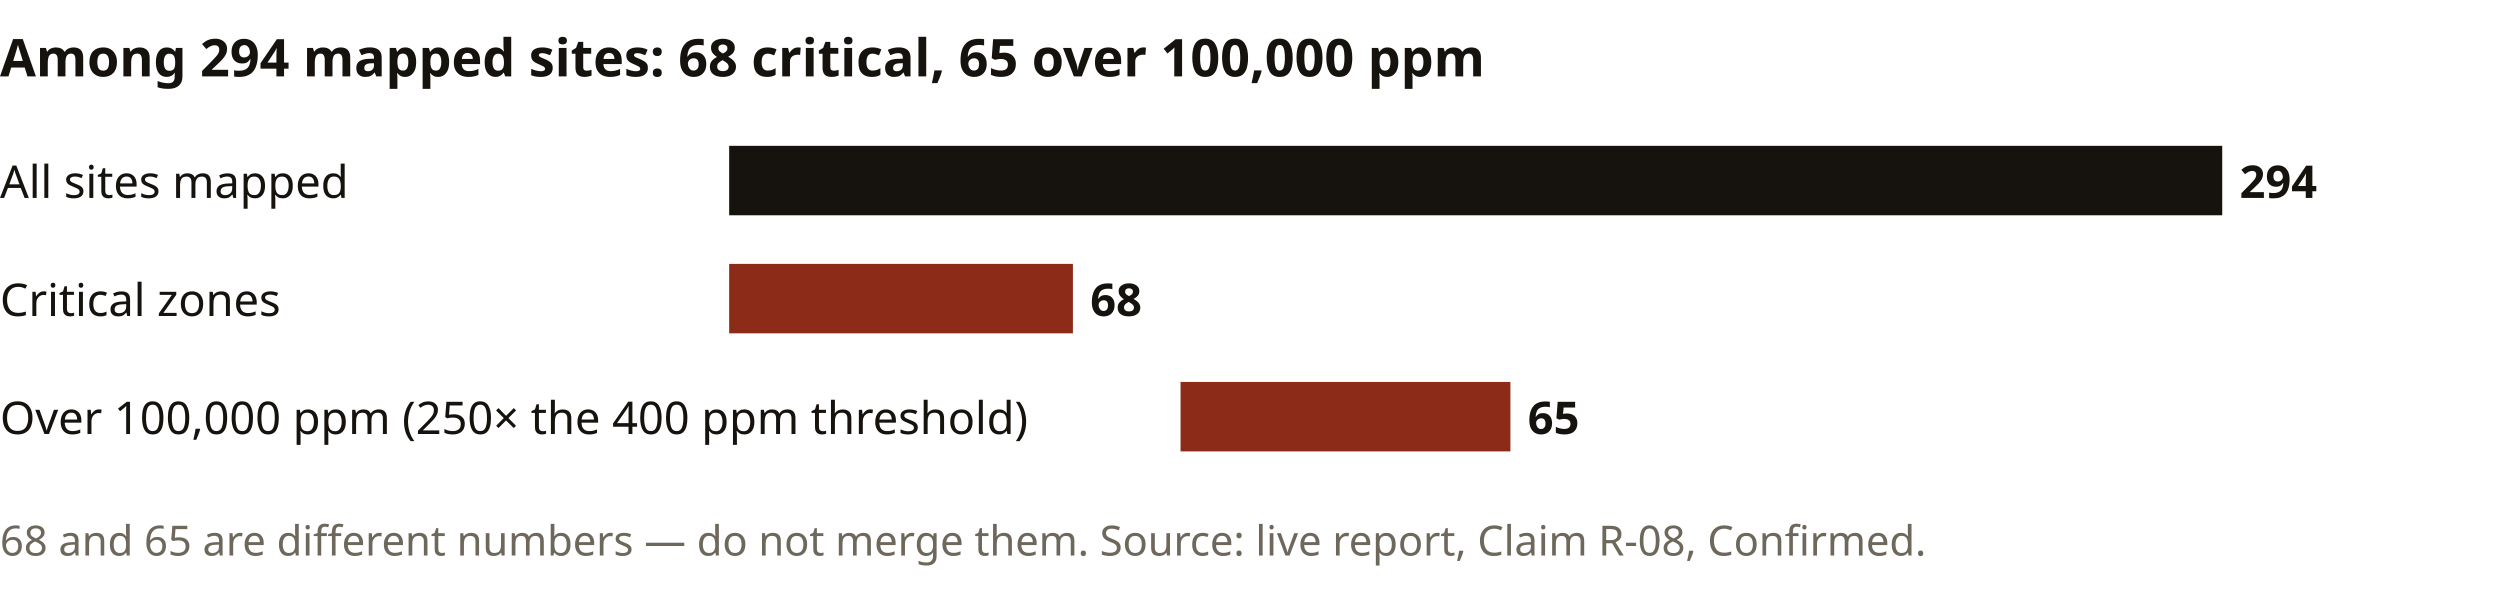
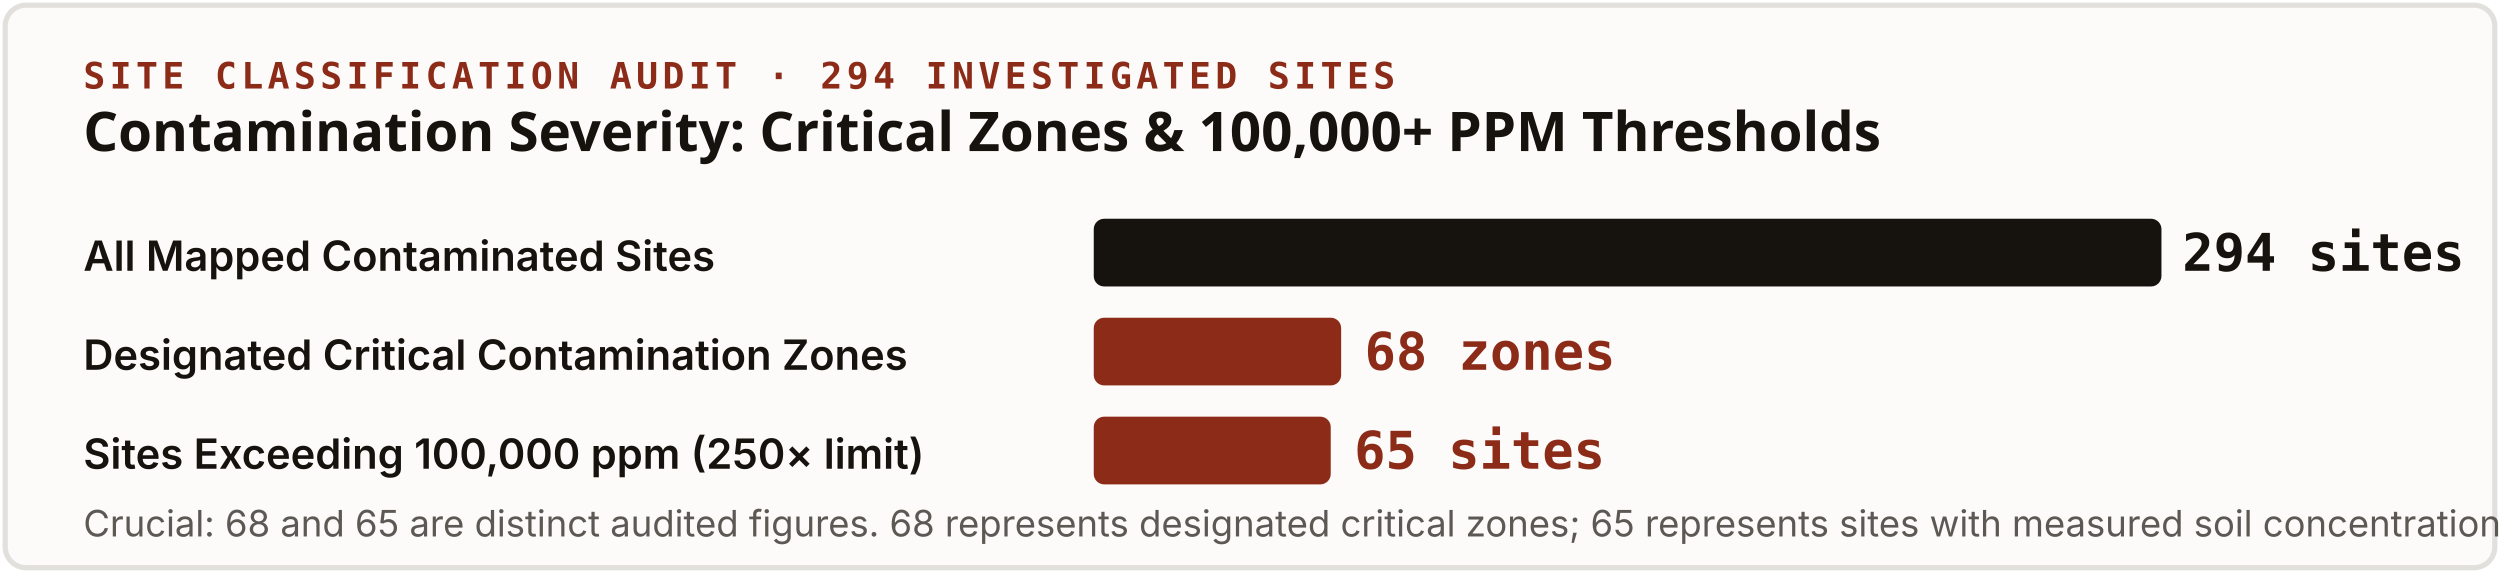
- <svg xmlns="http://www.w3.org/2000/svg" viewBox="0 0 720 170" role="img" aria-label="Bar chart: 294 sites mapped, 68 critical zones, 65 exceeding 100,000 ppm">
-   <text x="0" y="22" font-family="system-ui, sans-serif" font-size="15" font-weight="700" fill="#16130f">Among 294 mapped sites: 68 critical, 65 over 100,000 ppm</text>
-   <text x="0" y="57" font-family="system-ui, sans-serif" font-size="13" fill="#16130f">All sites mapped</text>
-   <rect x="210" y="42" width="430" height="20" fill="#16130f" />
-   <text x="645" y="57" font-family="system-ui, sans-serif" font-size="13" font-weight="700" fill="#16130f">294</text>
-   <text x="0" y="91" font-family="system-ui, sans-serif" font-size="13" fill="#16130f">Critical zones</text>
-   <rect x="210" y="76" width="99" height="20" fill="#8c2b18" />
-   <text x="314" y="91" font-family="system-ui, sans-serif" font-size="13" font-weight="700" fill="#16130f">68</text>
-   <text x="0" y="125" font-family="system-ui, sans-serif" font-size="13" fill="#16130f">Over 100,000 ppm (250× the 400 ppm threshold)</text>
-   <rect x="340" y="110" width="95" height="20" fill="#8c2b18" />
-   <text x="440" y="125" font-family="system-ui, sans-serif" font-size="13" font-weight="700" fill="#16130f">65</text>
-   <text x="0" y="160" font-family="system-ui, sans-serif" font-size="12" fill="#6d675c">68 and 65 are different numbers — do not merge them. Source: live report, Claim R-08, Confirmed.</text>
+ <svg xmlns="http://www.w3.org/2000/svg" viewBox="0 0 960 220" role="img" aria-labelledby="crit-title crit-desc">
+   <defs>
+     <style>
+       .kicker { font-family: "Space Mono", ui-monospace, monospace; font-size: 14px; font-weight: 700; fill: #8c2b18; letter-spacing: 0.12em; text-transform: uppercase; }
+       .title { font-family: "Space Grotesk", system-ui, sans-serif; font-size: 21px; font-weight: 700; fill: #16130f; }
+       .label { font-family: system-ui, -apple-system, sans-serif; font-size: 16px; font-weight: 600; fill: #16130f; }
+       .val { font-family: "Space Mono", ui-monospace, monospace; font-size: 20px; font-weight: 700; }
+       .note { font-family: system-ui, -apple-system, sans-serif; font-size: 14px; fill: #5c5954; }
+     </style>
+   </defs>
+   <rect x="2" y="2" width="956" height="216" rx="8" fill="#fcfbf9" stroke="#e2e0dc" stroke-width="2" />
+   <text x="32" y="34" class="kicker">SITE CLASSIFICATION AUDIT · 294 INVESTIGATED SITES</text>
+   <text x="32" y="58" class="title">Contamination Severity: Critical Zones &amp; 100,000+ PPM Thresholds</text>
+   <text x="32" y="104" class="label">All Mapped Contaminated Sites</text>
+   <rect x="420" y="84" width="410" height="26" rx="4" fill="#16130f" />
+   <text x="838" y="104" class="val" fill="#16130f">294 sites</text>
+   <text x="32" y="142" class="label">Designated Critical Contamination Zones</text>
+   <rect x="420" y="122" width="95" height="26" rx="4" fill="#8c2b18" />
+   <text x="524" y="142" class="val" fill="#8c2b18">68 zones</text>
+   <text x="32" y="180" class="label">Sites Exceeding 100,000 ppm (250× limit)</text>
+   <rect x="420" y="160" width="91" height="26" rx="4" fill="#8c2b18" />
+   <text x="520" y="180" class="val" fill="#8c2b18">65 sites</text>
+   <text x="32" y="206" class="note">Crucial: 68 and 65 are distinct audited figures. 68 represents designated critical zones; 65 represents sites with measured soil concentrations above 100,000 ppm.</text>
</svg>
